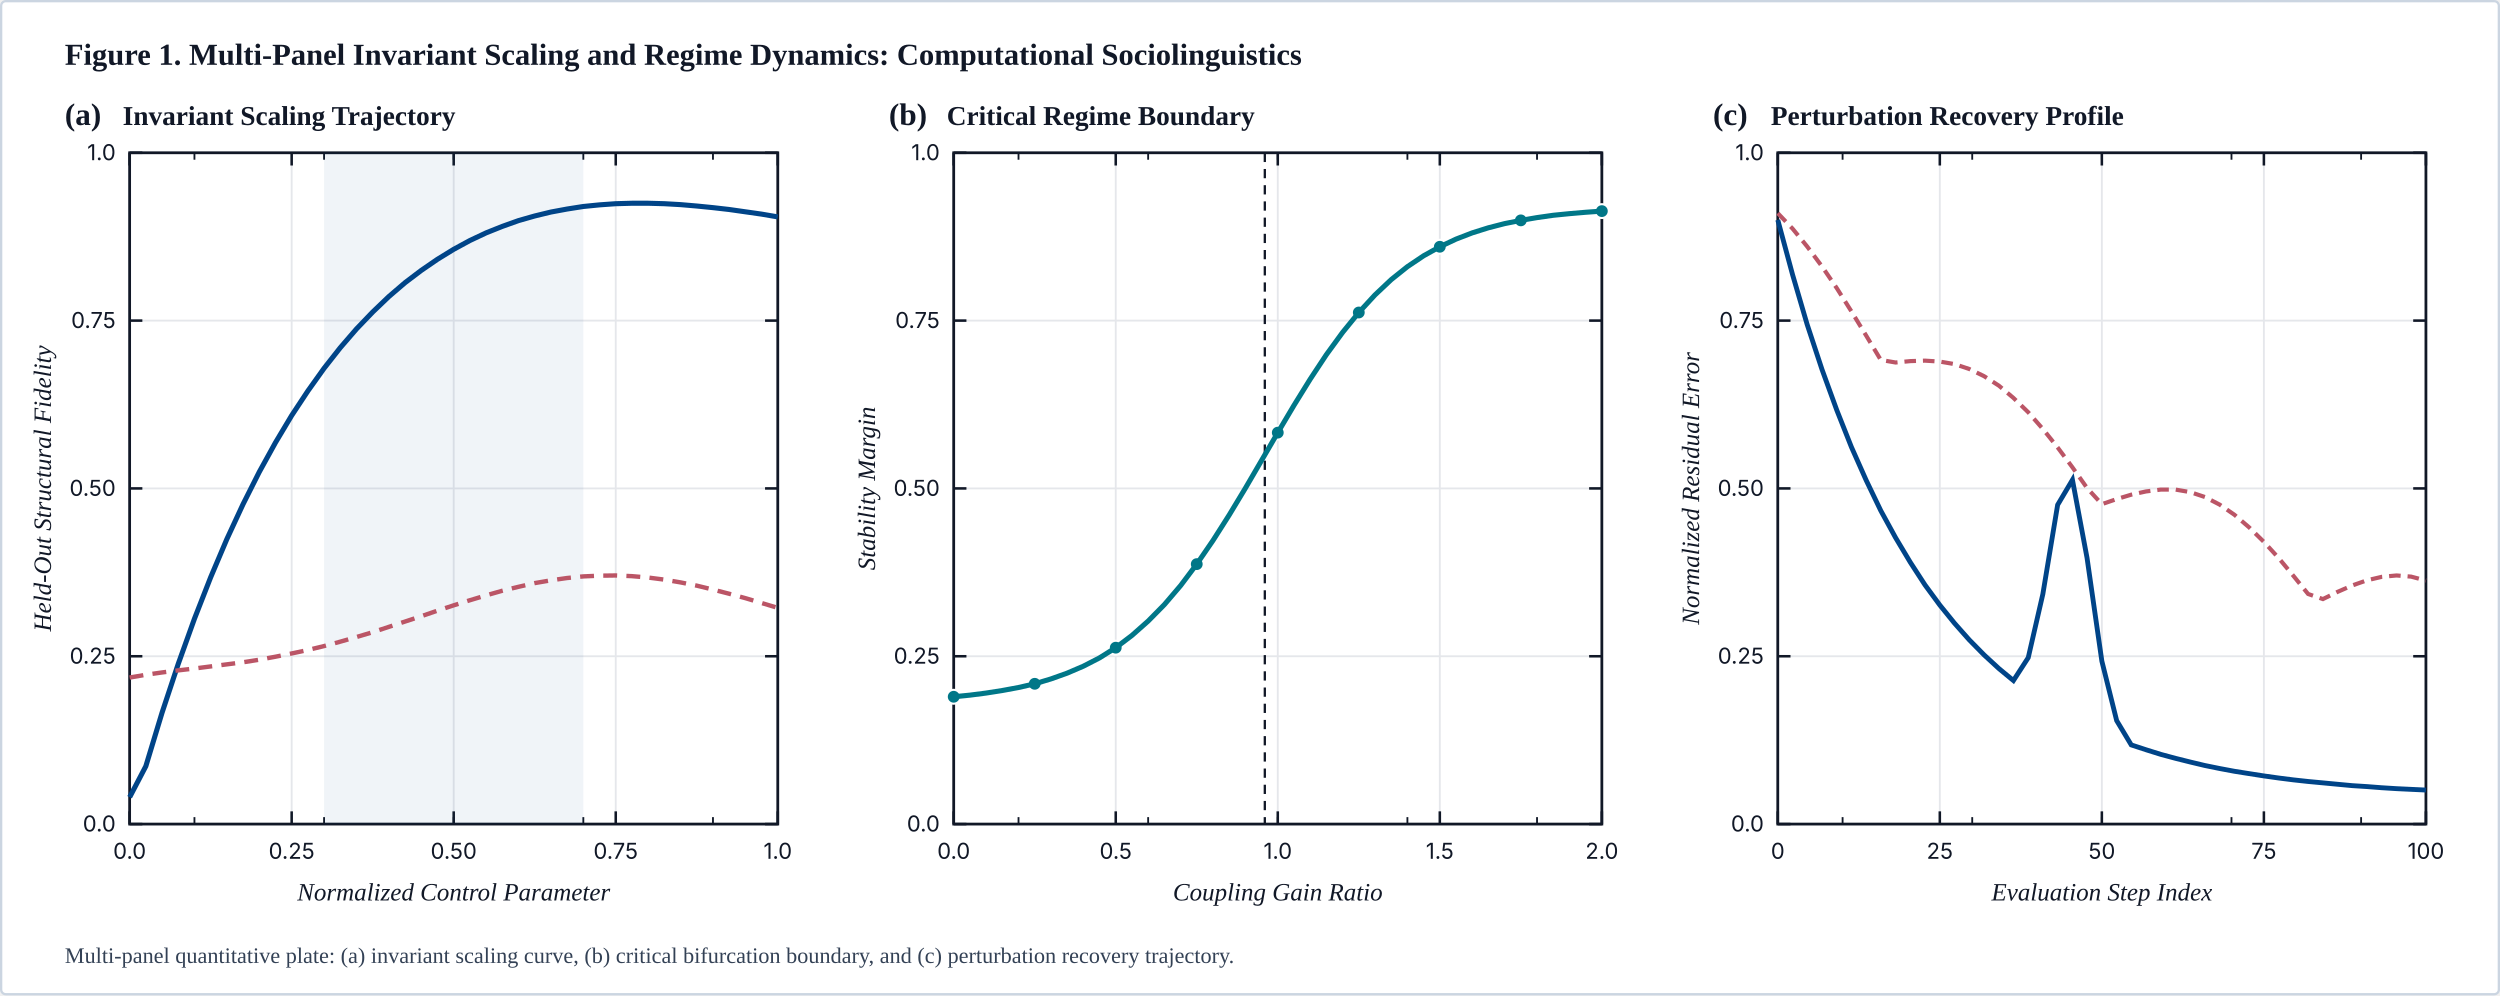
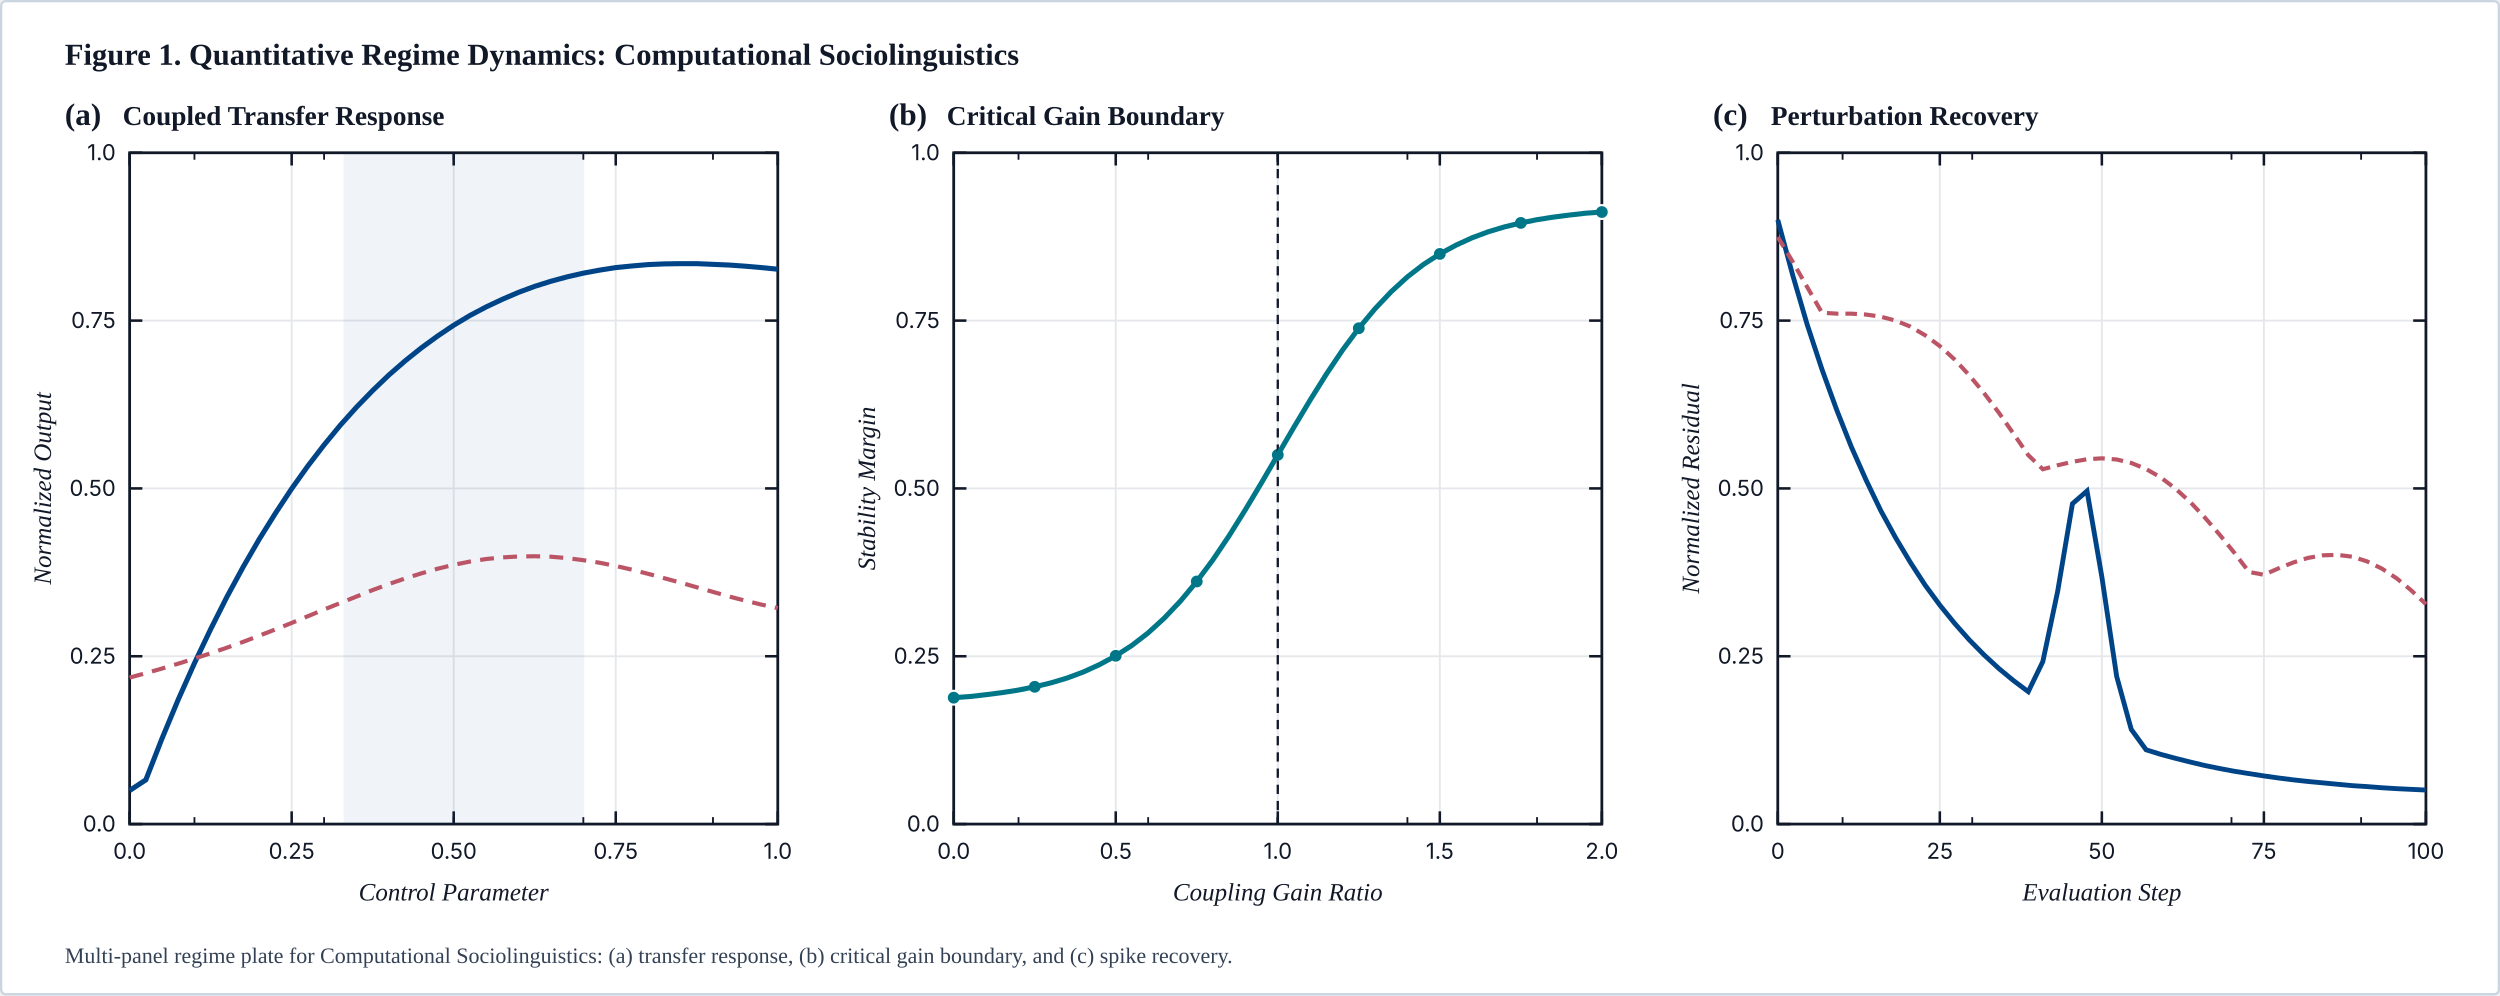
- <svg xmlns="http://www.w3.org/2000/svg" viewBox="0 0 1080 430" width="1080" height="430" role="img" data-figure-style="journal-multipanel">
+ <svg xmlns="http://www.w3.org/2000/svg" viewBox="0 0 1080 430" width="1080" height="430" role="img" data-figure-style="journal-multipanel" data-figure-family="frontier_fam_4">
  <rect x="0.5" y="0.5" width="1079" height="429" rx="2" fill="#ffffff" stroke="#cbd5e1" stroke-width="1" />
-   <text x="28" y="28" fill="#111827" font-family="Georgia, 'Times New Roman', serif" font-size="13.2" font-weight="700">Figure 1. Multi-Panel Invariant Scaling and Regime Dynamics: Computational Sociolinguistics</text>
+   <text x="28" y="28" fill="#111827" font-family="Georgia, 'Times New Roman', serif" font-size="13.2" font-weight="700">Figure 1. Quantitative Regime Dynamics: Computational Sociolinguistics</text>
  <text x="28.0" y="54.0" fill="#111827" font-family="Georgia, 'Times New Roman', serif" font-size="13.5" font-weight="700">(a)</text>
-   <text x="53.0" y="54.0" fill="#111827" font-family="Georgia, 'Times New Roman', serif" font-size="11.8" font-weight="600">Invariant Scaling Trajectory</text>
+   <text x="53.0" y="54.0" fill="#111827" font-family="Georgia, 'Times New Roman', serif" font-size="11.8" font-weight="600">Coupled Transfer Response</text>
  <line x1="56.0" y1="356.0" x2="336.0" y2="356.0" stroke="#e5e7eb" stroke-width="0.8" />
  <line x1="56.0" y1="283.5" x2="336.0" y2="283.5" stroke="#e5e7eb" stroke-width="0.8" />
  <line x1="56.0" y1="211.0" x2="336.0" y2="211.0" stroke="#e5e7eb" stroke-width="0.8" />
  <line x1="56.0" y1="138.5" x2="336.0" y2="138.5" stroke="#e5e7eb" stroke-width="0.8" />
  <line x1="56.0" y1="66.0" x2="336.0" y2="66.0" stroke="#e5e7eb" stroke-width="0.8" />
  <line x1="56.0" y1="66.0" x2="56.0" y2="356.0" stroke="#e5e7eb" stroke-width="0.8" />
  <line x1="126.0" y1="66.0" x2="126.0" y2="356.0" stroke="#e5e7eb" stroke-width="0.8" />
  <line x1="196.0" y1="66.0" x2="196.0" y2="356.0" stroke="#e5e7eb" stroke-width="0.8" />
  <line x1="266.0" y1="66.0" x2="266.0" y2="356.0" stroke="#e5e7eb" stroke-width="0.8" />
  <line x1="336.0" y1="66.0" x2="336.0" y2="356.0" stroke="#e5e7eb" stroke-width="0.8" />
  <rect x="56.0" y="66.0" width="280.0" height="290.0" fill="none" stroke="#111827" stroke-width="1.2" />
  <line x1="56.0" y1="356.0" x2="56.0" y2="350.5" stroke="#111827" stroke-width="1.1" />
  <line x1="56.0" y1="66.0" x2="56.0" y2="71.5" stroke="#111827" stroke-width="1.1" />
  <text x="56.0" y="371.0" text-anchor="middle" fill="#111827" font-family="Inter, 'Helvetica Neue', Arial, sans-serif" font-size="9.5">0.0</text>
  <line x1="126.0" y1="356.0" x2="126.0" y2="350.5" stroke="#111827" stroke-width="1.1" />
  <line x1="126.0" y1="66.0" x2="126.0" y2="71.5" stroke="#111827" stroke-width="1.1" />
  <text x="126.0" y="371.0" text-anchor="middle" fill="#111827" font-family="Inter, 'Helvetica Neue', Arial, sans-serif" font-size="9.5">0.25</text>
  <line x1="196.0" y1="356.0" x2="196.0" y2="350.5" stroke="#111827" stroke-width="1.1" />
  <line x1="196.0" y1="66.0" x2="196.0" y2="71.5" stroke="#111827" stroke-width="1.1" />
  <text x="196.0" y="371.0" text-anchor="middle" fill="#111827" font-family="Inter, 'Helvetica Neue', Arial, sans-serif" font-size="9.5">0.50</text>
  <line x1="266.0" y1="356.0" x2="266.0" y2="350.5" stroke="#111827" stroke-width="1.1" />
  <line x1="266.0" y1="66.0" x2="266.0" y2="71.5" stroke="#111827" stroke-width="1.1" />
  <text x="266.0" y="371.0" text-anchor="middle" fill="#111827" font-family="Inter, 'Helvetica Neue', Arial, sans-serif" font-size="9.5">0.75</text>
  <line x1="336.0" y1="356.0" x2="336.0" y2="350.5" stroke="#111827" stroke-width="1.1" />
  <line x1="336.0" y1="66.0" x2="336.0" y2="71.5" stroke="#111827" stroke-width="1.1" />
  <text x="336.0" y="371.0" text-anchor="middle" fill="#111827" font-family="Inter, 'Helvetica Neue', Arial, sans-serif" font-size="9.5">1.0</text>
  <line x1="84.0" y1="356.0" x2="84.0" y2="353.0" stroke="#111827" stroke-width="0.8" />
  <line x1="84.0" y1="66.0" x2="84.0" y2="69.0" stroke="#111827" stroke-width="0.8" />
  <line x1="140.0" y1="356.0" x2="140.0" y2="353.0" stroke="#111827" stroke-width="0.8" />
  <line x1="140.0" y1="66.0" x2="140.0" y2="69.0" stroke="#111827" stroke-width="0.8" />
  <line x1="196.0" y1="356.0" x2="196.0" y2="353.0" stroke="#111827" stroke-width="0.8" />
  <line x1="196.0" y1="66.0" x2="196.0" y2="69.0" stroke="#111827" stroke-width="0.8" />
  <line x1="252.0" y1="356.0" x2="252.0" y2="353.0" stroke="#111827" stroke-width="0.8" />
  <line x1="252.0" y1="66.0" x2="252.0" y2="69.0" stroke="#111827" stroke-width="0.8" />
  <line x1="308.0" y1="356.0" x2="308.0" y2="353.0" stroke="#111827" stroke-width="0.8" />
  <line x1="308.0" y1="66.0" x2="308.0" y2="69.0" stroke="#111827" stroke-width="0.8" />
  <line x1="56.0" y1="356.0" x2="61.5" y2="356.0" stroke="#111827" stroke-width="1.1" />
  <line x1="336.0" y1="356.0" x2="330.5" y2="356.0" stroke="#111827" stroke-width="1.1" />
  <text x="50.0" y="359.2" text-anchor="end" fill="#111827" font-family="Inter, 'Helvetica Neue', Arial, sans-serif" font-size="9.5">0.0</text>
  <line x1="56.0" y1="283.5" x2="61.5" y2="283.5" stroke="#111827" stroke-width="1.1" />
  <line x1="336.0" y1="283.5" x2="330.5" y2="283.5" stroke="#111827" stroke-width="1.1" />
  <text x="50.0" y="286.7" text-anchor="end" fill="#111827" font-family="Inter, 'Helvetica Neue', Arial, sans-serif" font-size="9.5">0.25</text>
  <line x1="56.0" y1="211.0" x2="61.5" y2="211.0" stroke="#111827" stroke-width="1.1" />
  <line x1="336.0" y1="211.0" x2="330.5" y2="211.0" stroke="#111827" stroke-width="1.1" />
  <text x="50.0" y="214.2" text-anchor="end" fill="#111827" font-family="Inter, 'Helvetica Neue', Arial, sans-serif" font-size="9.5">0.50</text>
  <line x1="56.0" y1="138.5" x2="61.5" y2="138.5" stroke="#111827" stroke-width="1.1" />
  <line x1="336.0" y1="138.5" x2="330.5" y2="138.5" stroke="#111827" stroke-width="1.1" />
  <text x="50.0" y="141.7" text-anchor="end" fill="#111827" font-family="Inter, 'Helvetica Neue', Arial, sans-serif" font-size="9.5">0.75</text>
  <line x1="56.0" y1="66.0" x2="61.5" y2="66.0" stroke="#111827" stroke-width="1.1" />
  <line x1="336.0" y1="66.0" x2="330.5" y2="66.0" stroke="#111827" stroke-width="1.1" />
  <text x="50.0" y="69.2" text-anchor="end" fill="#111827" font-family="Inter, 'Helvetica Neue', Arial, sans-serif" font-size="9.5">1.0</text>
-   <text x="196.0" y="389.0" text-anchor="middle" fill="#111827" font-family="Georgia, 'Times New Roman', serif" font-size="10.8" font-style="italic">Normalized Control Parameter</text>
-   <text x="22.0" y="211.0" text-anchor="middle" transform="rotate(-90 22.0 211.0)" fill="#111827" font-family="Georgia, 'Times New Roman', serif" font-size="10.8" font-style="italic">Held-Out Structural Fidelity</text>
-   <rect x="140.0" y="66.0" width="112.0" height="290.0" fill="#004488" fill-opacity="0.06" />
-   <path d="M56.0,344.4 L63.0,331.0 L70.0,307.9 L77.0,286.8 L84.0,267.3 L91.0,249.4 L98.0,232.9 L105.0,217.8 L112.0,203.9 L119.0,191.2 L126.0,179.5 L133.0,168.9 L140.0,159.1 L147.0,150.2 L154.0,142.1 L161.0,134.8 L168.0,128.1 L175.0,122.1 L182.0,116.8 L189.0,112.0 L196.0,107.7 L203.0,103.9 L210.0,100.6 L217.0,97.8 L224.0,95.3 L231.0,93.3 L238.0,91.6 L245.0,90.3 L252.0,89.2 L259.0,88.5 L266.0,88.0 L273.0,87.8 L280.0,87.8 L287.0,88.0 L294.0,88.4 L301.0,89.0 L308.0,89.7 L315.0,90.5 L322.0,91.5 L329.0,92.5 L336.0,93.7" fill="none" stroke="#004488" stroke-width="2.2" />
-   <path d="M56.0,292.7 L63.0,291.5 L70.0,290.5 L77.0,289.6 L84.0,288.8 L91.0,287.9 L98.0,287.0 L105.0,286.1 L112.0,285.0 L119.0,283.7 L126.0,282.3 L133.0,280.8 L140.0,279.1 L147.0,277.2 L154.0,275.2 L161.0,273.1 L168.0,270.8 L175.0,268.5 L182.0,266.2 L189.0,263.8 L196.0,261.5 L203.0,259.3 L210.0,257.2 L217.0,255.2 L224.0,253.5 L231.0,251.9 L238.0,250.7 L245.0,249.7 L252.0,249.0 L259.0,248.7 L266.0,248.6 L273.0,248.9 L280.0,249.5 L287.0,250.4 L294.0,251.6 L301.0,253.0 L308.0,254.7 L315.0,256.5 L322.0,258.4 L329.0,260.5 L336.0,262.6" fill="none" stroke="#bb5566" stroke-width="1.9" stroke-dasharray="6 4" />
+   <text x="196.0" y="389.0" text-anchor="middle" fill="#111827" font-family="Georgia, 'Times New Roman', serif" font-size="10.8" font-style="italic">Control Parameter</text>
+   <text x="22.0" y="211.0" text-anchor="middle" transform="rotate(-90 22.0 211.0)" fill="#111827" font-family="Georgia, 'Times New Roman', serif" font-size="10.8" font-style="italic">Normalized Output</text>
+   <rect x="148.4" y="66.0" width="104.0" height="290.0" fill="#004488" fill-opacity="0.06" />
+   <path d="M56.0,341.5 L63.0,336.9 L70.0,319.0 L77.0,302.2 L84.0,286.5 L91.0,271.8 L98.0,257.9 L105.0,245.0 L112.0,232.9 L119.0,221.7 L126.0,211.1 L133.0,201.3 L140.0,192.2 L147.0,183.7 L154.0,175.9 L161.0,168.7 L168.0,162.0 L175.0,155.9 L182.0,150.3 L189.0,145.2 L196.0,140.5 L203.0,136.3 L210.0,132.6 L217.0,129.3 L224.0,126.3 L231.0,123.7 L238.0,121.5 L245.0,119.6 L252.0,118.0 L259.0,116.7 L266.0,115.6 L273.0,114.9 L280.0,114.3 L287.0,114.0 L294.0,113.9 L301.0,113.9 L308.0,114.2 L315.0,114.5 L322.0,115.0 L329.0,115.6 L336.0,116.3" fill="none" stroke="#004488" stroke-width="2.2" />
+   <path d="M56.0,292.7 L63.0,290.8 L70.0,288.8 L77.0,286.7 L84.0,284.5 L91.0,282.2 L98.0,279.8 L105.0,277.3 L112.0,274.6 L119.0,271.9 L126.0,269.1 L133.0,266.2 L140.0,263.3 L147.0,260.5 L154.0,257.7 L161.0,254.9 L168.0,252.3 L175.0,249.9 L182.0,247.7 L189.0,245.7 L196.0,244.0 L203.0,242.6 L210.0,241.5 L217.0,240.8 L224.0,240.4 L231.0,240.3 L238.0,240.5 L245.0,241.1 L252.0,242.0 L259.0,243.1 L266.0,244.5 L273.0,246.1 L280.0,247.9 L287.0,249.8 L294.0,251.7 L301.0,253.7 L308.0,255.7 L315.0,257.7 L322.0,259.5 L329.0,261.2 L336.0,262.7" fill="none" stroke="#bb5566" stroke-width="1.8" stroke-dasharray="6 4" />
  <text x="384.0" y="54.0" fill="#111827" font-family="Georgia, 'Times New Roman', serif" font-size="13.5" font-weight="700">(b)</text>
-   <text x="409.0" y="54.0" fill="#111827" font-family="Georgia, 'Times New Roman', serif" font-size="11.8" font-weight="600">Critical Regime Boundary</text>
+   <text x="409.0" y="54.0" fill="#111827" font-family="Georgia, 'Times New Roman', serif" font-size="11.8" font-weight="600">Critical Gain Boundary</text>
  <line x1="412.0" y1="356.0" x2="692.0" y2="356.0" stroke="#e5e7eb" stroke-width="0.8" />
  <line x1="412.0" y1="283.5" x2="692.0" y2="283.5" stroke="#e5e7eb" stroke-width="0.8" />
  <line x1="412.0" y1="211.0" x2="692.0" y2="211.0" stroke="#e5e7eb" stroke-width="0.8" />
  <line x1="412.0" y1="138.5" x2="692.0" y2="138.5" stroke="#e5e7eb" stroke-width="0.8" />
  <line x1="412.0" y1="66.0" x2="692.0" y2="66.0" stroke="#e5e7eb" stroke-width="0.8" />
  <line x1="412.0" y1="66.0" x2="412.0" y2="356.0" stroke="#e5e7eb" stroke-width="0.8" />
  <line x1="482.0" y1="66.0" x2="482.0" y2="356.0" stroke="#e5e7eb" stroke-width="0.8" />
  <line x1="552.0" y1="66.0" x2="552.0" y2="356.0" stroke="#e5e7eb" stroke-width="0.8" />
  <line x1="622.0" y1="66.0" x2="622.0" y2="356.0" stroke="#e5e7eb" stroke-width="0.8" />
  <line x1="692.0" y1="66.0" x2="692.0" y2="356.0" stroke="#e5e7eb" stroke-width="0.8" />
  <rect x="412.0" y="66.0" width="280.0" height="290.0" fill="none" stroke="#111827" stroke-width="1.2" />
  <line x1="412.0" y1="356.0" x2="412.0" y2="350.5" stroke="#111827" stroke-width="1.1" />
  <line x1="412.0" y1="66.0" x2="412.0" y2="71.5" stroke="#111827" stroke-width="1.1" />
  <text x="412.0" y="371.0" text-anchor="middle" fill="#111827" font-family="Inter, 'Helvetica Neue', Arial, sans-serif" font-size="9.5">0.0</text>
  <line x1="482.0" y1="356.0" x2="482.0" y2="350.5" stroke="#111827" stroke-width="1.1" />
  <line x1="482.0" y1="66.0" x2="482.0" y2="71.5" stroke="#111827" stroke-width="1.1" />
  <text x="482.0" y="371.0" text-anchor="middle" fill="#111827" font-family="Inter, 'Helvetica Neue', Arial, sans-serif" font-size="9.5">0.5</text>
  <line x1="552.0" y1="356.0" x2="552.0" y2="350.5" stroke="#111827" stroke-width="1.1" />
  <line x1="552.0" y1="66.0" x2="552.0" y2="71.5" stroke="#111827" stroke-width="1.1" />
  <text x="552.0" y="371.0" text-anchor="middle" fill="#111827" font-family="Inter, 'Helvetica Neue', Arial, sans-serif" font-size="9.5">1.0</text>
  <line x1="622.0" y1="356.0" x2="622.0" y2="350.5" stroke="#111827" stroke-width="1.1" />
  <line x1="622.0" y1="66.0" x2="622.0" y2="71.5" stroke="#111827" stroke-width="1.1" />
  <text x="622.0" y="371.0" text-anchor="middle" fill="#111827" font-family="Inter, 'Helvetica Neue', Arial, sans-serif" font-size="9.5">1.5</text>
  <line x1="692.0" y1="356.0" x2="692.0" y2="350.5" stroke="#111827" stroke-width="1.1" />
  <line x1="692.0" y1="66.0" x2="692.0" y2="71.5" stroke="#111827" stroke-width="1.1" />
  <text x="692.0" y="371.0" text-anchor="middle" fill="#111827" font-family="Inter, 'Helvetica Neue', Arial, sans-serif" font-size="9.5">2.0</text>
  <line x1="440.0" y1="356.0" x2="440.0" y2="353.0" stroke="#111827" stroke-width="0.8" />
  <line x1="440.0" y1="66.0" x2="440.0" y2="69.0" stroke="#111827" stroke-width="0.8" />
  <line x1="496.0" y1="356.0" x2="496.0" y2="353.0" stroke="#111827" stroke-width="0.8" />
  <line x1="496.0" y1="66.0" x2="496.0" y2="69.0" stroke="#111827" stroke-width="0.8" />
  <line x1="552.0" y1="356.0" x2="552.0" y2="353.0" stroke="#111827" stroke-width="0.8" />
  <line x1="552.0" y1="66.0" x2="552.0" y2="69.0" stroke="#111827" stroke-width="0.8" />
  <line x1="608.0" y1="356.0" x2="608.0" y2="353.0" stroke="#111827" stroke-width="0.8" />
  <line x1="608.0" y1="66.0" x2="608.0" y2="69.0" stroke="#111827" stroke-width="0.8" />
  <line x1="664.0" y1="356.0" x2="664.0" y2="353.0" stroke="#111827" stroke-width="0.8" />
  <line x1="664.0" y1="66.0" x2="664.0" y2="69.0" stroke="#111827" stroke-width="0.8" />
  <line x1="412.0" y1="356.0" x2="417.5" y2="356.0" stroke="#111827" stroke-width="1.1" />
  <line x1="692.0" y1="356.0" x2="686.5" y2="356.0" stroke="#111827" stroke-width="1.1" />
  <text x="406.0" y="359.2" text-anchor="end" fill="#111827" font-family="Inter, 'Helvetica Neue', Arial, sans-serif" font-size="9.5">0.0</text>
  <line x1="412.0" y1="283.5" x2="417.5" y2="283.5" stroke="#111827" stroke-width="1.1" />
  <line x1="692.0" y1="283.5" x2="686.5" y2="283.5" stroke="#111827" stroke-width="1.1" />
  <text x="406.0" y="286.7" text-anchor="end" fill="#111827" font-family="Inter, 'Helvetica Neue', Arial, sans-serif" font-size="9.5">0.25</text>
  <line x1="412.0" y1="211.0" x2="417.5" y2="211.0" stroke="#111827" stroke-width="1.1" />
  <line x1="692.0" y1="211.0" x2="686.5" y2="211.0" stroke="#111827" stroke-width="1.1" />
  <text x="406.0" y="214.2" text-anchor="end" fill="#111827" font-family="Inter, 'Helvetica Neue', Arial, sans-serif" font-size="9.5">0.50</text>
  <line x1="412.0" y1="138.5" x2="417.5" y2="138.5" stroke="#111827" stroke-width="1.1" />
  <line x1="692.0" y1="138.5" x2="686.5" y2="138.5" stroke="#111827" stroke-width="1.1" />
  <text x="406.0" y="141.7" text-anchor="end" fill="#111827" font-family="Inter, 'Helvetica Neue', Arial, sans-serif" font-size="9.5">0.75</text>
  <line x1="412.0" y1="66.0" x2="417.5" y2="66.0" stroke="#111827" stroke-width="1.1" />
  <line x1="692.0" y1="66.0" x2="686.5" y2="66.0" stroke="#111827" stroke-width="1.1" />
  <text x="406.0" y="69.2" text-anchor="end" fill="#111827" font-family="Inter, 'Helvetica Neue', Arial, sans-serif" font-size="9.5">1.0</text>
  <text x="552.0" y="389.0" text-anchor="middle" fill="#111827" font-family="Georgia, 'Times New Roman', serif" font-size="10.8" font-style="italic">Coupling Gain Ratio</text>
  <text x="378.0" y="211.0" text-anchor="middle" transform="rotate(-90 378.0 211.0)" fill="#111827" font-family="Georgia, 'Times New Roman', serif" font-size="10.8" font-style="italic">Stability Margin</text>
-   <circle cx="412.0" cy="301.0" r="3.0" fill="#007788" stroke="#ffffff" stroke-width="0.9" />
-   <circle cx="447.0" cy="295.4" r="3.0" fill="#007788" stroke="#ffffff" stroke-width="0.9" />
-   <circle cx="482.0" cy="279.8" r="3.0" fill="#007788" stroke="#ffffff" stroke-width="0.9" />
-   <circle cx="517.0" cy="243.7" r="3.0" fill="#007788" stroke="#ffffff" stroke-width="0.9" />
-   <circle cx="552.0" cy="186.9" r="3.0" fill="#007788" stroke="#ffffff" stroke-width="0.9" />
-   <circle cx="587.0" cy="135.0" r="3.0" fill="#007788" stroke="#ffffff" stroke-width="0.9" />
-   <circle cx="622.0" cy="106.6" r="3.0" fill="#007788" stroke="#ffffff" stroke-width="0.9" />
-   <circle cx="657.0" cy="95.2" r="3.0" fill="#007788" stroke="#ffffff" stroke-width="0.9" />
-   <circle cx="692.0" cy="91.2" r="3.0" fill="#007788" stroke="#ffffff" stroke-width="0.9" />
-   <line x1="546.4" y1="66.0" x2="546.4" y2="356.0" stroke="#111827" stroke-width="1.0" stroke-dasharray="4 3" />
-   <path d="M412.0,301.0 L419.0,300.3 L426.0,299.4 L433.0,298.3 L440.0,297.0 L447.0,295.4 L454.0,293.3 L461.0,290.8 L468.0,287.8 L475.0,284.2 L482.0,279.8 L489.0,274.5 L496.0,268.3 L503.0,261.2 L510.0,253.0 L517.0,243.7 L524.0,233.5 L531.0,222.5 L538.0,210.9 L545.0,198.9 L552.0,186.9 L559.0,175.1 L566.0,163.8 L573.0,153.2 L580.0,143.6 L587.0,135.0 L594.0,127.4 L601.0,120.8 L608.0,115.2 L615.0,110.5 L622.0,106.6 L629.0,103.3 L636.0,100.6 L643.0,98.4 L650.0,96.6 L657.0,95.2 L664.0,94.0 L671.0,93.0 L678.0,92.3 L685.0,91.7 L692.0,91.2" fill="none" stroke="#007788" stroke-width="2.2" />
+   <circle cx="412.0" cy="301.4" r="3.0" fill="#007788" stroke="#ffffff" stroke-width="0.9" />
+   <circle cx="447.0" cy="296.7" r="3.0" fill="#007788" stroke="#ffffff" stroke-width="0.9" />
+   <circle cx="482.0" cy="283.3" r="3.0" fill="#007788" stroke="#ffffff" stroke-width="0.9" />
+   <circle cx="517.0" cy="251.2" r="3.0" fill="#007788" stroke="#ffffff" stroke-width="0.9" />
+   <circle cx="552.0" cy="196.5" r="3.0" fill="#007788" stroke="#ffffff" stroke-width="0.9" />
+   <circle cx="587.0" cy="141.8" r="3.0" fill="#007788" stroke="#ffffff" stroke-width="0.9" />
+   <circle cx="622.0" cy="109.7" r="3.0" fill="#007788" stroke="#ffffff" stroke-width="0.9" />
+   <circle cx="657.0" cy="96.3" r="3.0" fill="#007788" stroke="#ffffff" stroke-width="0.9" />
+   <circle cx="692.0" cy="91.6" r="3.0" fill="#007788" stroke="#ffffff" stroke-width="0.9" />
+   <line x1="552.0" y1="66.0" x2="552.0" y2="356.0" stroke="#111827" stroke-width="1.0" stroke-dasharray="4 3" />
+   <path d="M412.0,301.4 L419.0,300.9 L426.0,300.1 L433.0,299.2 L440.0,298.1 L447.0,296.7 L454.0,295.0 L461.0,292.9 L468.0,290.3 L475.0,287.1 L482.0,283.3 L489.0,278.8 L496.0,273.4 L503.0,267.0 L510.0,259.6 L517.0,251.2 L524.0,241.8 L531.0,231.4 L538.0,220.2 L545.0,208.5 L552.0,196.5 L559.0,184.5 L566.0,172.8 L573.0,161.6 L580.0,151.2 L587.0,141.8 L594.0,133.4 L601.0,126.0 L608.0,119.6 L615.0,114.2 L622.0,109.7 L629.0,105.9 L636.0,102.7 L643.0,100.1 L650.0,98.0 L657.0,96.3 L664.0,94.9 L671.0,93.8 L678.0,92.9 L685.0,92.1 L692.0,91.6" fill="none" stroke="#007788" stroke-width="2.2" />
  <text x="740.0" y="54.0" fill="#111827" font-family="Georgia, 'Times New Roman', serif" font-size="13.5" font-weight="700">(c)</text>
-   <text x="765.0" y="54.0" fill="#111827" font-family="Georgia, 'Times New Roman', serif" font-size="11.8" font-weight="600">Perturbation Recovery Profile</text>
+   <text x="765.0" y="54.0" fill="#111827" font-family="Georgia, 'Times New Roman', serif" font-size="11.8" font-weight="600">Perturbation Recovery</text>
  <line x1="768.0" y1="356.0" x2="1048.0" y2="356.0" stroke="#e5e7eb" stroke-width="0.8" />
  <line x1="768.0" y1="283.5" x2="1048.0" y2="283.5" stroke="#e5e7eb" stroke-width="0.8" />
  <line x1="768.0" y1="211.0" x2="1048.0" y2="211.0" stroke="#e5e7eb" stroke-width="0.8" />
  <line x1="768.0" y1="138.5" x2="1048.0" y2="138.5" stroke="#e5e7eb" stroke-width="0.8" />
  <line x1="768.0" y1="66.0" x2="1048.0" y2="66.0" stroke="#e5e7eb" stroke-width="0.8" />
  <line x1="768.0" y1="66.0" x2="768.0" y2="356.0" stroke="#e5e7eb" stroke-width="0.8" />
  <line x1="838.0" y1="66.0" x2="838.0" y2="356.0" stroke="#e5e7eb" stroke-width="0.8" />
  <line x1="908.0" y1="66.0" x2="908.0" y2="356.0" stroke="#e5e7eb" stroke-width="0.8" />
  <line x1="978.0" y1="66.0" x2="978.0" y2="356.0" stroke="#e5e7eb" stroke-width="0.8" />
  <line x1="1048.0" y1="66.0" x2="1048.0" y2="356.0" stroke="#e5e7eb" stroke-width="0.8" />
  <rect x="768.0" y="66.0" width="280.0" height="290.0" fill="none" stroke="#111827" stroke-width="1.2" />
  <line x1="768.0" y1="356.0" x2="768.0" y2="350.5" stroke="#111827" stroke-width="1.1" />
  <line x1="768.0" y1="66.0" x2="768.0" y2="71.5" stroke="#111827" stroke-width="1.1" />
  <text x="768.0" y="371.0" text-anchor="middle" fill="#111827" font-family="Inter, 'Helvetica Neue', Arial, sans-serif" font-size="9.5">0</text>
  <line x1="838.0" y1="356.0" x2="838.0" y2="350.5" stroke="#111827" stroke-width="1.1" />
  <line x1="838.0" y1="66.0" x2="838.0" y2="71.5" stroke="#111827" stroke-width="1.1" />
  <text x="838.0" y="371.0" text-anchor="middle" fill="#111827" font-family="Inter, 'Helvetica Neue', Arial, sans-serif" font-size="9.5">25</text>
  <line x1="908.0" y1="356.0" x2="908.0" y2="350.5" stroke="#111827" stroke-width="1.1" />
  <line x1="908.0" y1="66.0" x2="908.0" y2="71.5" stroke="#111827" stroke-width="1.1" />
  <text x="908.0" y="371.0" text-anchor="middle" fill="#111827" font-family="Inter, 'Helvetica Neue', Arial, sans-serif" font-size="9.5">50</text>
  <line x1="978.0" y1="356.0" x2="978.0" y2="350.5" stroke="#111827" stroke-width="1.1" />
  <line x1="978.0" y1="66.0" x2="978.0" y2="71.5" stroke="#111827" stroke-width="1.1" />
  <text x="978.0" y="371.0" text-anchor="middle" fill="#111827" font-family="Inter, 'Helvetica Neue', Arial, sans-serif" font-size="9.5">75</text>
  <line x1="1048.0" y1="356.0" x2="1048.0" y2="350.5" stroke="#111827" stroke-width="1.1" />
  <line x1="1048.0" y1="66.0" x2="1048.0" y2="71.5" stroke="#111827" stroke-width="1.1" />
  <text x="1048.0" y="371.0" text-anchor="middle" fill="#111827" font-family="Inter, 'Helvetica Neue', Arial, sans-serif" font-size="9.5">100</text>
  <line x1="796.0" y1="356.0" x2="796.0" y2="353.0" stroke="#111827" stroke-width="0.8" />
  <line x1="796.0" y1="66.0" x2="796.0" y2="69.0" stroke="#111827" stroke-width="0.8" />
  <line x1="852.0" y1="356.0" x2="852.0" y2="353.0" stroke="#111827" stroke-width="0.8" />
  <line x1="852.0" y1="66.0" x2="852.0" y2="69.0" stroke="#111827" stroke-width="0.8" />
  <line x1="908.0" y1="356.0" x2="908.0" y2="353.0" stroke="#111827" stroke-width="0.8" />
  <line x1="908.0" y1="66.0" x2="908.0" y2="69.0" stroke="#111827" stroke-width="0.8" />
  <line x1="964.0" y1="356.0" x2="964.0" y2="353.0" stroke="#111827" stroke-width="0.8" />
  <line x1="964.0" y1="66.0" x2="964.0" y2="69.0" stroke="#111827" stroke-width="0.8" />
  <line x1="1020.0" y1="356.0" x2="1020.0" y2="353.0" stroke="#111827" stroke-width="0.8" />
  <line x1="1020.0" y1="66.0" x2="1020.0" y2="69.0" stroke="#111827" stroke-width="0.8" />
  <line x1="768.0" y1="356.0" x2="773.5" y2="356.0" stroke="#111827" stroke-width="1.1" />
  <line x1="1048.0" y1="356.0" x2="1042.5" y2="356.0" stroke="#111827" stroke-width="1.1" />
  <text x="762.0" y="359.2" text-anchor="end" fill="#111827" font-family="Inter, 'Helvetica Neue', Arial, sans-serif" font-size="9.5">0.0</text>
  <line x1="768.0" y1="283.5" x2="773.5" y2="283.5" stroke="#111827" stroke-width="1.1" />
  <line x1="1048.0" y1="283.5" x2="1042.5" y2="283.5" stroke="#111827" stroke-width="1.1" />
  <text x="762.0" y="286.7" text-anchor="end" fill="#111827" font-family="Inter, 'Helvetica Neue', Arial, sans-serif" font-size="9.5">0.25</text>
  <line x1="768.0" y1="211.0" x2="773.5" y2="211.0" stroke="#111827" stroke-width="1.1" />
  <line x1="1048.0" y1="211.0" x2="1042.5" y2="211.0" stroke="#111827" stroke-width="1.1" />
  <text x="762.0" y="214.2" text-anchor="end" fill="#111827" font-family="Inter, 'Helvetica Neue', Arial, sans-serif" font-size="9.5">0.50</text>
  <line x1="768.0" y1="138.5" x2="773.5" y2="138.5" stroke="#111827" stroke-width="1.1" />
  <line x1="1048.0" y1="138.5" x2="1042.5" y2="138.5" stroke="#111827" stroke-width="1.1" />
  <text x="762.0" y="141.7" text-anchor="end" fill="#111827" font-family="Inter, 'Helvetica Neue', Arial, sans-serif" font-size="9.5">0.75</text>
  <line x1="768.0" y1="66.0" x2="773.5" y2="66.0" stroke="#111827" stroke-width="1.1" />
  <line x1="1048.0" y1="66.0" x2="1042.5" y2="66.0" stroke="#111827" stroke-width="1.1" />
  <text x="762.0" y="69.2" text-anchor="end" fill="#111827" font-family="Inter, 'Helvetica Neue', Arial, sans-serif" font-size="9.5">1.0</text>
-   <text x="908.0" y="389.0" text-anchor="middle" fill="#111827" font-family="Georgia, 'Times New Roman', serif" font-size="10.8" font-style="italic">Evaluation Step Index</text>
-   <text x="734.0" y="211.0" text-anchor="middle" transform="rotate(-90 734.0 211.0)" fill="#111827" font-family="Georgia, 'Times New Roman', serif" font-size="10.8" font-style="italic">Normalized Residual Error</text>
-   <path d="M768.0,95.0 L774.4,118.7 L780.7,140.2 L787.1,159.6 L793.5,177.2 L799.8,193.1 L806.2,207.5 L812.5,220.6 L818.9,232.3 L825.3,243.0 L831.6,252.7 L838.0,261.4 L844.4,269.3 L850.7,276.4 L857.1,282.9 L863.5,288.8 L869.8,294.0 L876.2,284.1 L882.5,256.7 L888.9,218.1 L895.3,207.3 L901.6,241.0 L908.0,285.6 L914.4,311.3 L920.7,321.8 L927.1,323.9 L933.5,325.9 L939.8,327.6 L946.2,329.2 L952.5,330.7 L958.9,332.0 L965.3,333.2 L971.6,334.2 L978.0,335.2 L984.4,336.1 L990.7,336.9 L997.1,337.6 L1003.5,338.2 L1009.8,338.8 L1016.2,339.4 L1022.5,339.8 L1028.9,340.3 L1035.3,340.7 L1041.6,341.0 L1048.0,341.3" fill="none" stroke="#004488" stroke-width="2.1" />
-   <path d="M768.0,92.1 L774.4,98.8 L780.7,106.5 L787.1,115.1 L793.5,124.5 L799.8,134.5 L806.2,145.0 L812.5,155.5 L818.9,156.6 L825.3,156.0 L831.6,155.8 L838.0,156.2 L844.4,157.3 L850.7,159.4 L857.1,162.5 L863.5,166.6 L869.8,171.9 L876.2,178.1 L882.5,185.3 L888.9,193.3 L895.3,201.9 L901.6,210.8 L908.0,217.8 L914.4,215.6 L920.7,213.7 L927.1,212.3 L933.5,211.5 L939.8,211.5 L946.2,212.6 L952.5,214.7 L958.9,218.0 L965.3,222.4 L971.6,227.8 L978.0,234.1 L984.4,241.1 L990.7,248.7 L997.1,256.6 L1003.5,258.8 L1009.8,255.7 L1016.2,252.9 L1022.5,250.7 L1028.9,249.2 L1035.3,248.6 L1041.6,249.1 L1048.0,250.8" fill="none" stroke="#bb5566" stroke-width="1.8" stroke-dasharray="5 3" />
-   <text x="28" y="416" fill="#334155" font-family="Georgia, 'Times New Roman', serif" font-size="9.6">Multi-panel quantitative plate: (a) invariant scaling curve, (b) critical bifurcation boundary, and (c) perturbation recovery trajectory.</text>
+   <text x="908.0" y="389.0" text-anchor="middle" fill="#111827" font-family="Georgia, 'Times New Roman', serif" font-size="10.8" font-style="italic">Evaluation Step</text>
+   <text x="734.0" y="211.0" text-anchor="middle" transform="rotate(-90 734.0 211.0)" fill="#111827" font-family="Georgia, 'Times New Roman', serif" font-size="10.8" font-style="italic">Normalized Residual</text>
+   <path d="M768.0,95.0 L774.4,118.7 L780.7,140.2 L787.1,159.6 L793.5,177.2 L799.8,193.1 L806.2,207.5 L812.5,220.6 L818.9,232.3 L825.3,243.0 L831.6,252.7 L838.0,261.4 L844.4,269.3 L850.7,276.4 L857.1,282.9 L863.5,288.8 L869.8,294.0 L876.2,298.8 L882.5,285.8 L888.9,255.5 L895.3,217.6 L901.6,212.1 L908.0,249.2 L914.4,292.2 L920.7,315.1 L927.1,323.9 L933.5,325.9 L939.8,327.6 L946.2,329.2 L952.5,330.7 L958.9,332.0 L965.3,333.2 L971.6,334.2 L978.0,335.2 L984.4,336.1 L990.7,336.9 L997.1,337.6 L1003.5,338.2 L1009.8,338.8 L1016.2,339.4 L1022.5,339.8 L1028.9,340.3 L1035.3,340.7 L1041.6,341.0 L1048.0,341.3" fill="none" stroke="#004488" stroke-width="2.1" />
+   <path d="M768.0,102.4 L774.4,113.0 L780.7,124.0 L787.1,135.1 L793.5,135.5 L799.8,135.5 L806.2,135.9 L812.5,136.8 L818.9,138.5 L825.3,141.1 L831.6,144.8 L838.0,149.5 L844.4,155.3 L850.7,162.1 L857.1,169.8 L863.5,178.3 L869.8,187.3 L876.2,196.6 L882.5,202.7 L888.9,201.0 L895.3,199.5 L901.6,198.4 L908.0,198.0 L914.4,198.5 L920.7,200.0 L927.1,202.6 L933.5,206.3 L939.8,211.1 L946.2,216.9 L952.5,223.6 L958.9,231.0 L965.3,238.9 L971.6,247.1 L978.0,248.3 L984.4,245.5 L990.7,243.0 L997.1,241.0 L1003.5,239.9 L1009.8,239.7 L1016.2,240.5 L1022.5,242.5 L1028.9,245.6 L1035.3,249.8 L1041.6,255.0 L1048.0,261.0" fill="none" stroke="#bb5566" stroke-width="1.8" stroke-dasharray="5 3" />
+   <text x="28" y="416" fill="#334155" font-family="Georgia, 'Times New Roman', serif" font-size="9.5">Multi-panel regime plate for Computational Sociolinguistics: (a) transfer response, (b) critical gain boundary, and (c) spike recovery.</text>
</svg>
